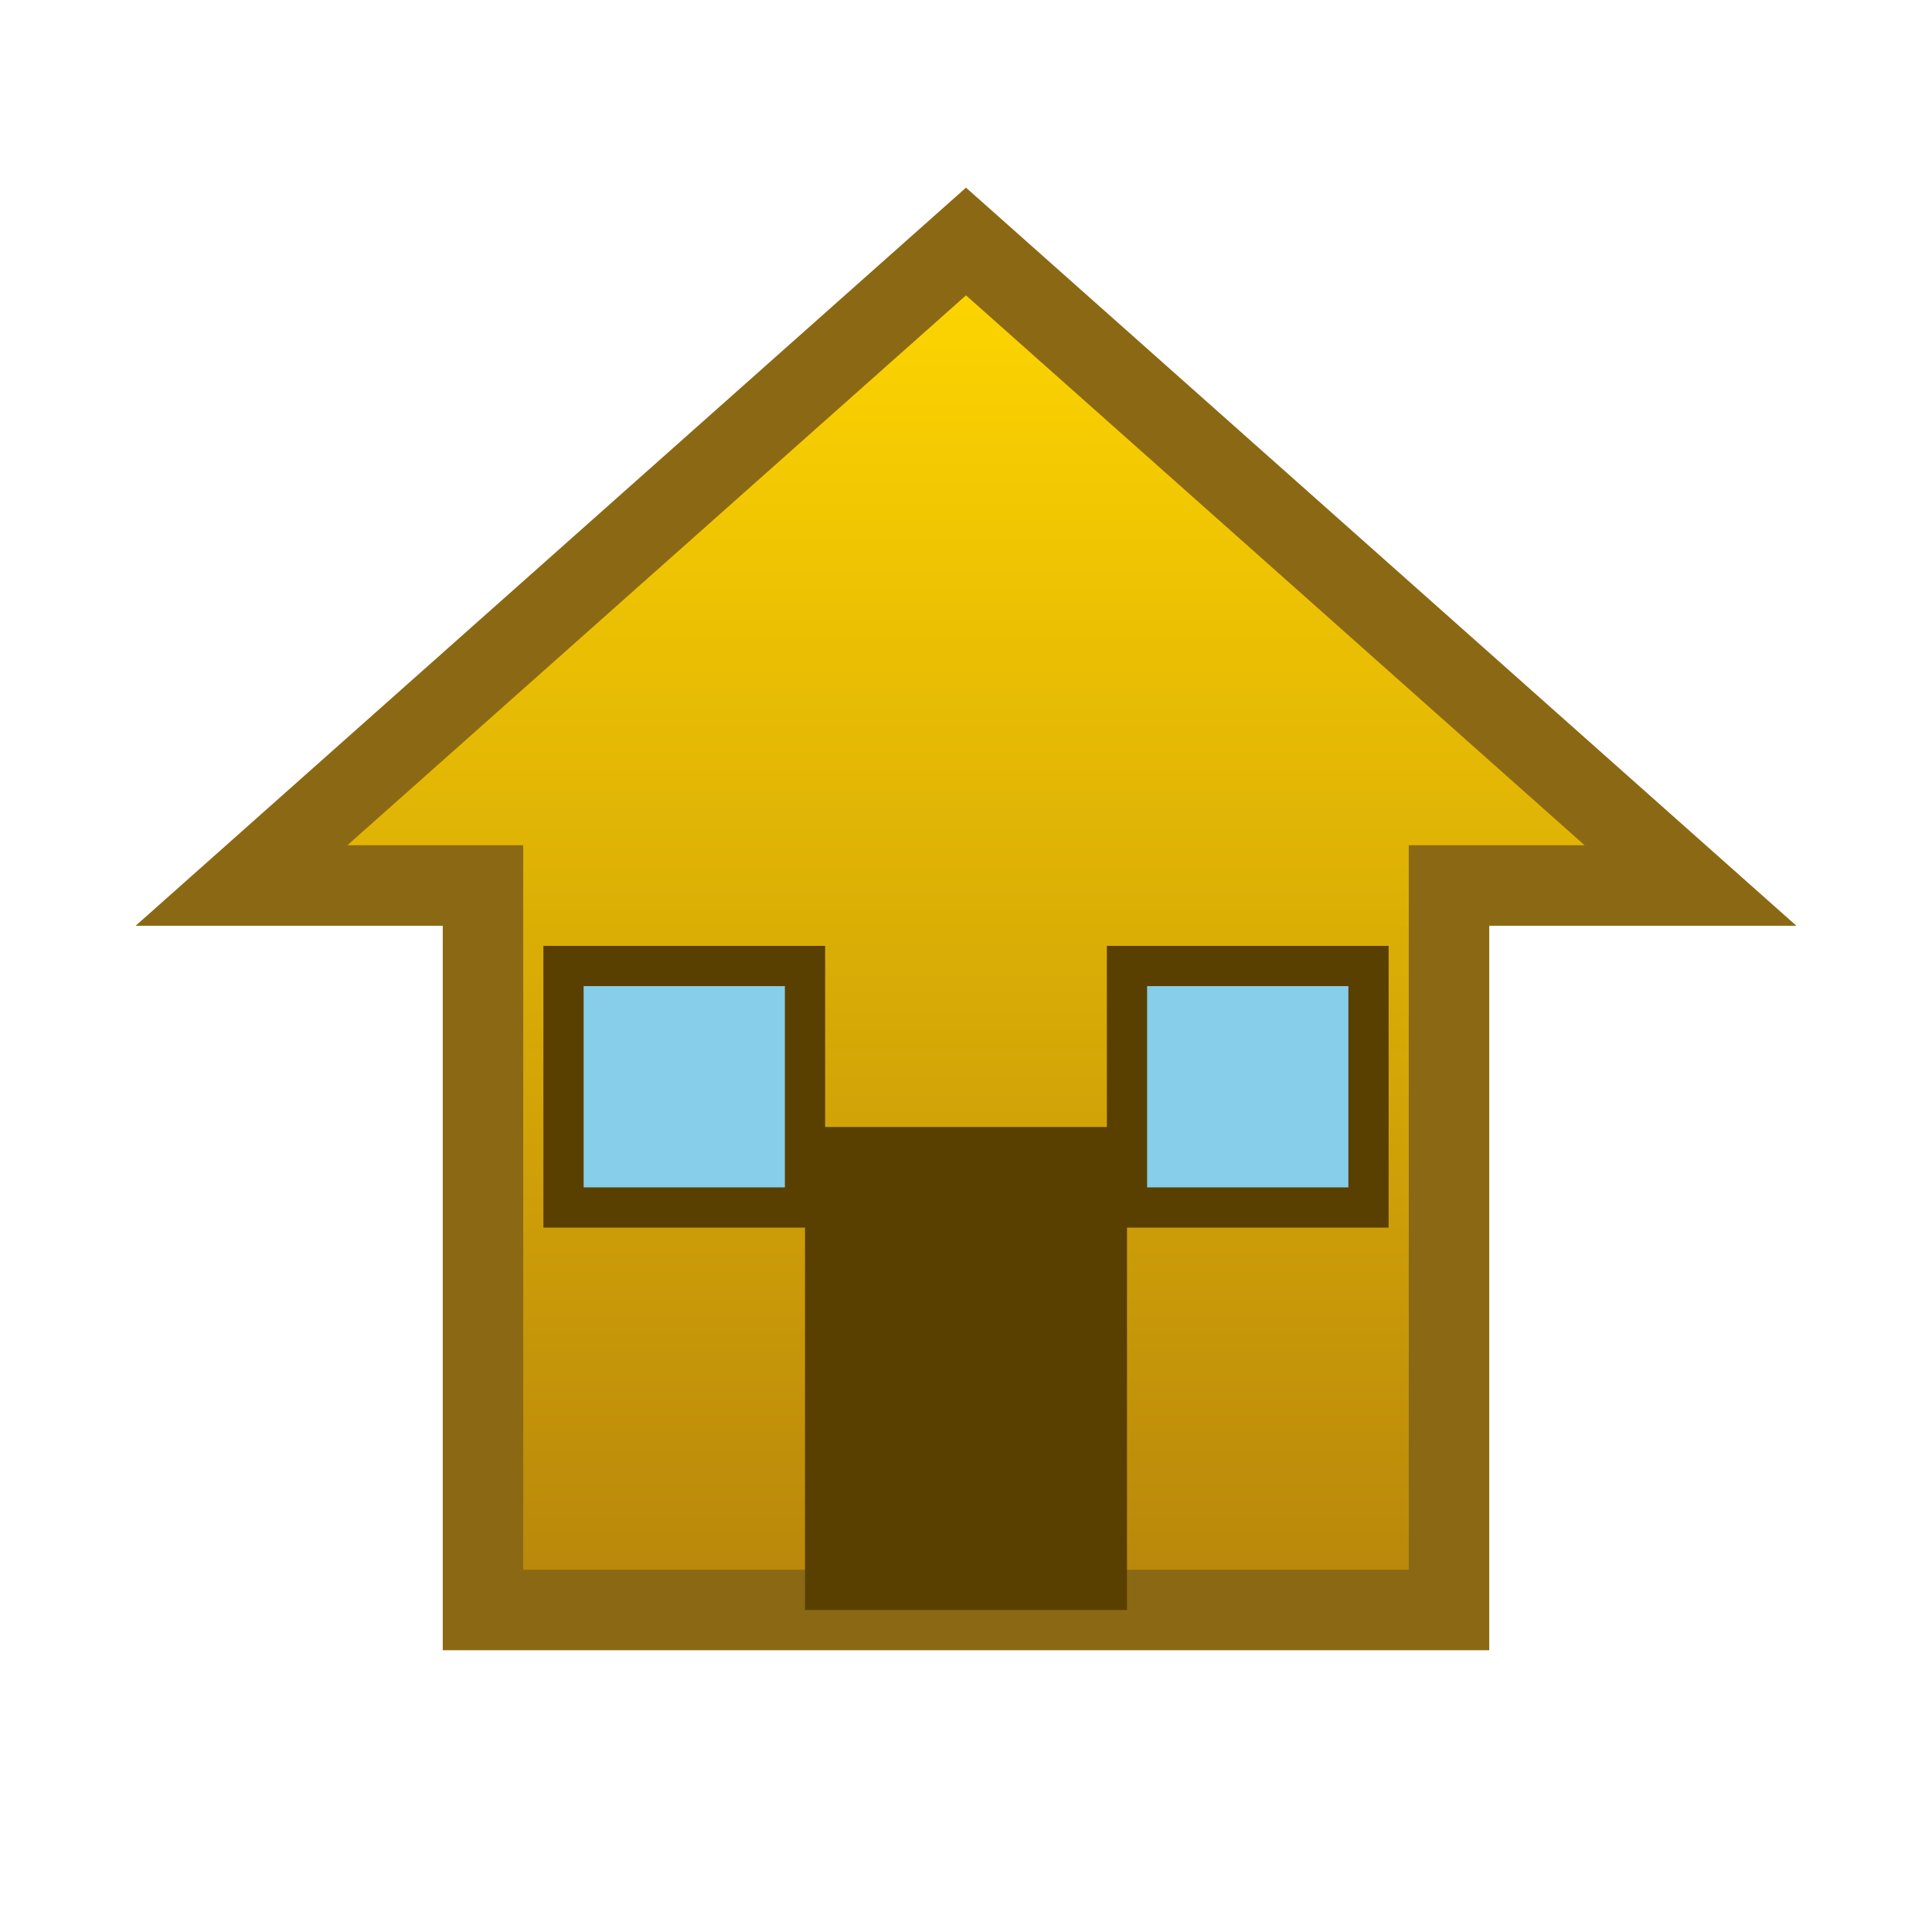
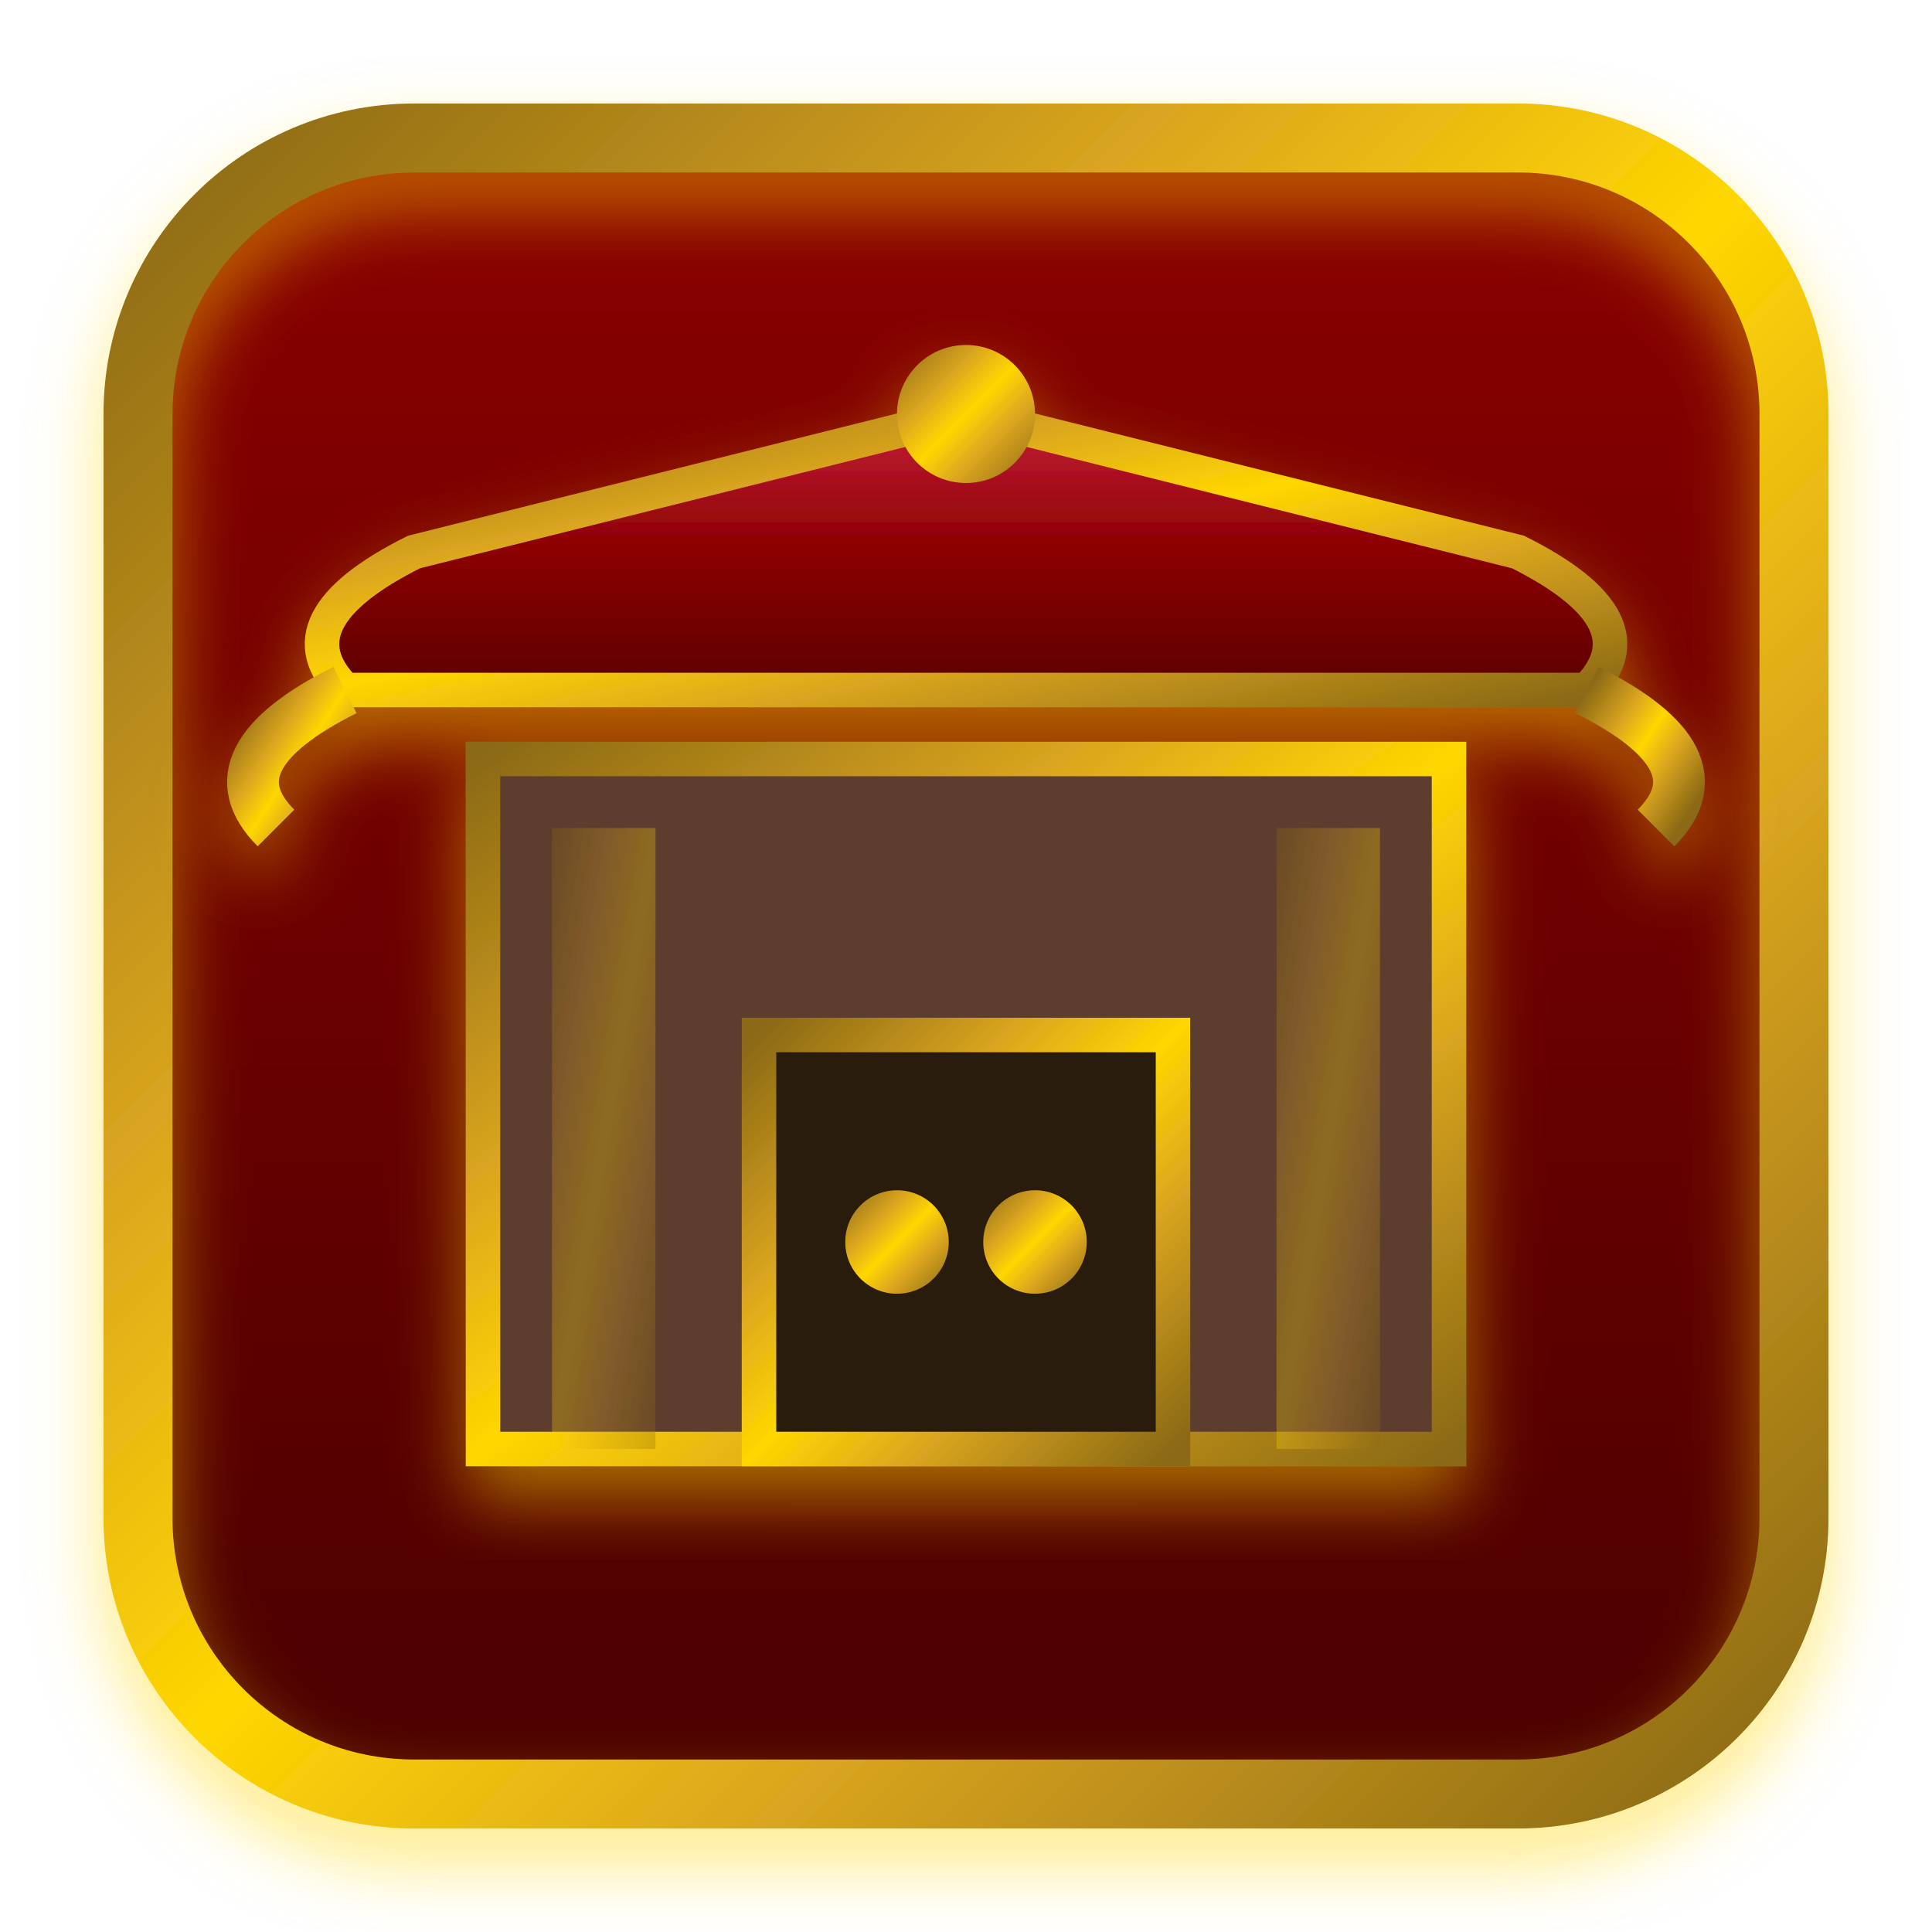
- <svg xmlns="http://www.w3.org/2000/svg" width="48" height="48" viewBox="0 0 48 48">
+ <svg xmlns="http://www.w3.org/2000/svg" width="56" height="56" viewBox="0 0 56 56">
  <defs>
-     <linearGradient id="navGrad" x1="0%" y1="0%" x2="0%" y2="100%">
-       <stop offset="0%" style="stop-color:#ffd700;stop-opacity:1" />
-       <stop offset="100%" style="stop-color:#b8860b;stop-opacity:1" />
+     <linearGradient id="goldNav" x1="0%" y1="0%" x2="100%" y2="100%">
+       <stop offset="0%" style="stop-color:#8b6914" />
+       <stop offset="30%" style="stop-color:#daa520" />
+       <stop offset="50%" style="stop-color:#ffd700" />
+       <stop offset="70%" style="stop-color:#daa520" />
+       <stop offset="100%" style="stop-color:#8b6914" />
    </linearGradient>
+     <linearGradient id="redNavBg" x1="0%" y1="0%" x2="0%" y2="100%">
+       <stop offset="0%" style="stop-color:#8b0000" />
+       <stop offset="100%" style="stop-color:#4a0000" />
+     </linearGradient>
+     <linearGradient id="roofRed" x1="0%" y1="0%" x2="0%" y2="100%">
+       <stop offset="0%" style="stop-color:#c41e3a" />
+       <stop offset="50%" style="stop-color:#8b0000" />
+       <stop offset="100%" style="stop-color:#5c0000" />
+     </linearGradient>
+     <filter id="navGlow">
+       <feDropShadow dx="0" dy="1" stdDeviation="1" flood-color="#ffd700" flood-opacity="0.5" />
+     </filter>
  </defs>
-   <polygon points="24,6 6,22 12,22 12,40 36,40 36,22 42,22" fill="url(#navGrad)" stroke="#8b6914" stroke-width="2" />
-   <rect x="20" y="28" width="8" height="12" fill="#5a4000" />
-   <rect x="14" y="24" width="6" height="6" fill="#87ceeb" stroke="#5a4000" stroke-width="1" />
-   <rect x="28" y="24" width="6" height="6" fill="#87ceeb" stroke="#5a4000" stroke-width="1" />
+   <rect x="4" y="4" width="48" height="48" rx="8" fill="url(#redNavBg)" />
+   <rect x="4" y="4" width="48" height="48" rx="8" fill="none" stroke="url(#goldNav)" stroke-width="2" filter="url(#navGlow)" />
+   <g transform="translate(28, 30)" filter="url(#navGlow)">
+     <path d="M-18,-10 Q-20,-12 -16,-14 L0,-18 L16,-14 Q20,-12 18,-10 Z" fill="url(#roofRed)" stroke="url(#goldNav)" stroke-width="1" />
+     <path d="M-18,-10 Q-22,-8 -20,-6" stroke="url(#goldNav)" stroke-width="1.5" fill="none" />
+     <path d="M18,-10 Q22,-8 20,-6" stroke="url(#goldNav)" stroke-width="1.5" fill="none" />
+     <circle cx="0" cy="-18" r="2" fill="url(#goldNav)" />
+     <rect x="-14" y="-8" width="28" height="20" fill="#5c3d2e" />
+     <rect x="-14" y="-8" width="28" height="20" fill="none" stroke="url(#goldNav)" stroke-width="1" />
+     <rect x="-6" y="0" width="12" height="12" rx="6" ry="0" fill="#2a1a0a" />
+     <rect x="-6" y="0" width="12" height="12" rx="6" ry="0" fill="none" stroke="url(#goldNav)" stroke-width="1" />
+     <circle cx="-2" cy="6" r="1.5" fill="url(#goldNav)" />
+     <circle cx="2" cy="6" r="1.5" fill="url(#goldNav)" />
+     <rect x="-12" y="-6" width="3" height="18" fill="url(#goldNav)" opacity="0.3" />
+     <rect x="9" y="-6" width="3" height="18" fill="url(#goldNav)" opacity="0.3" />
+   </g>
</svg>
